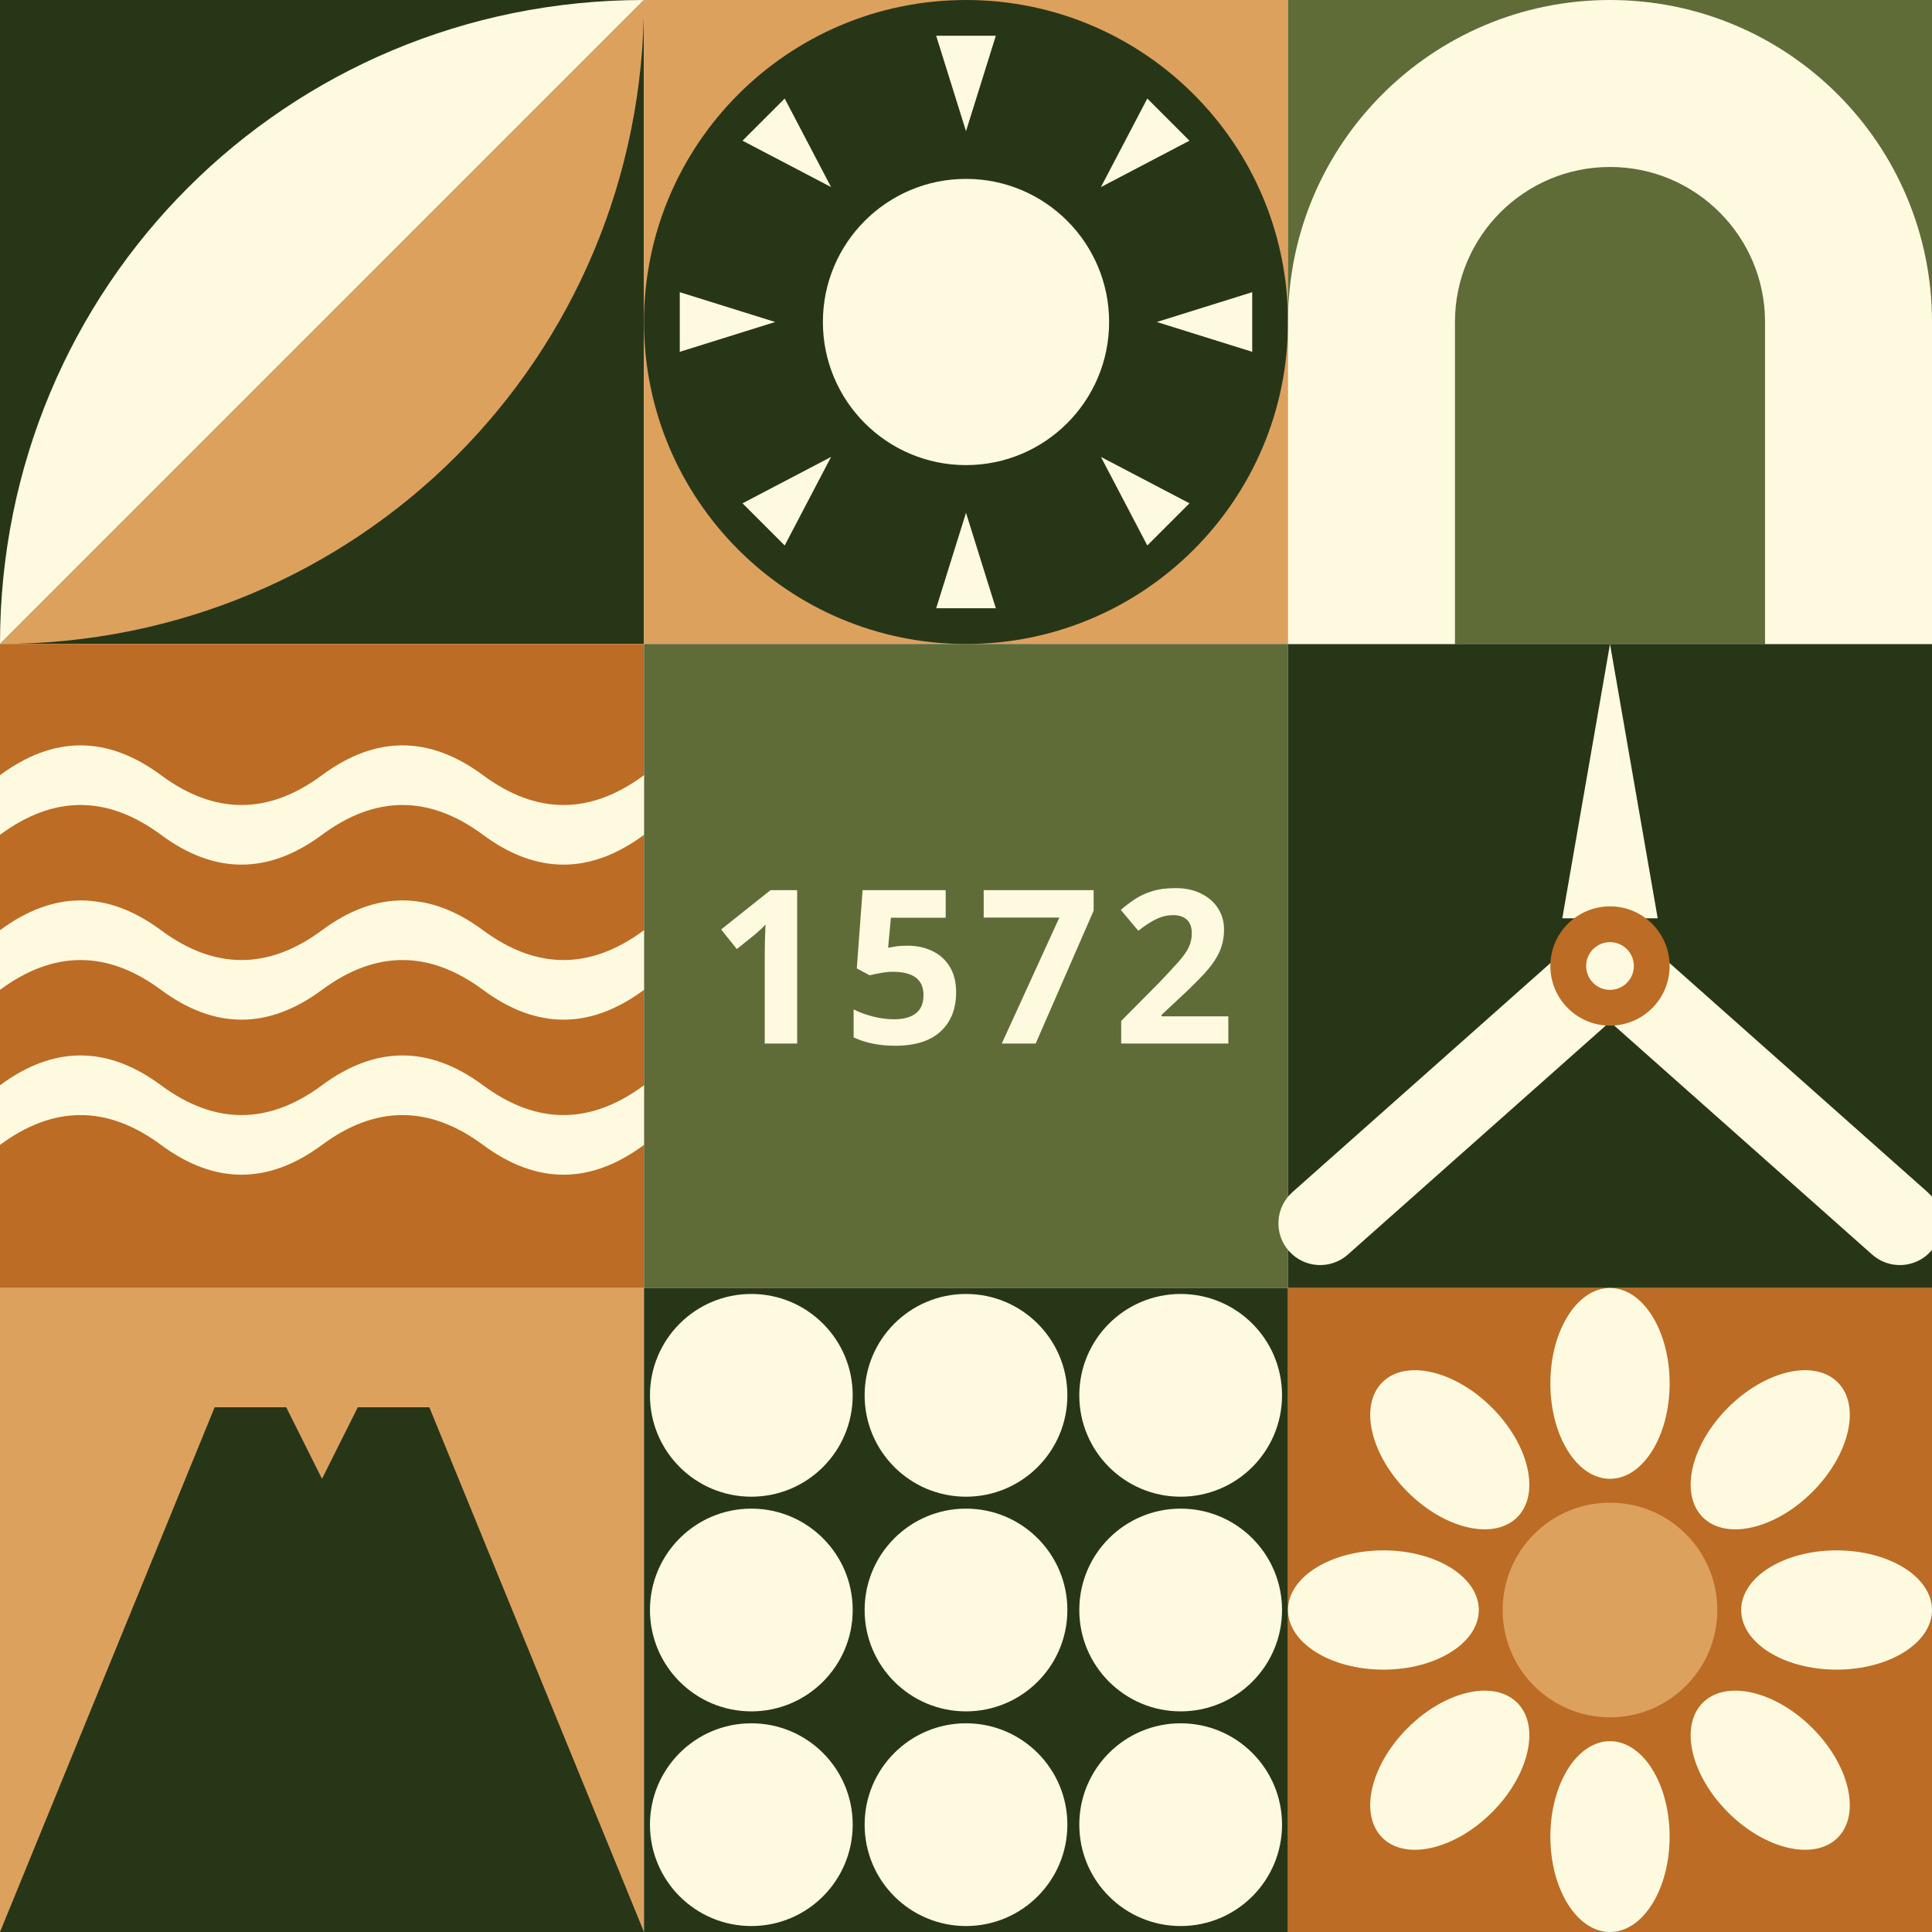
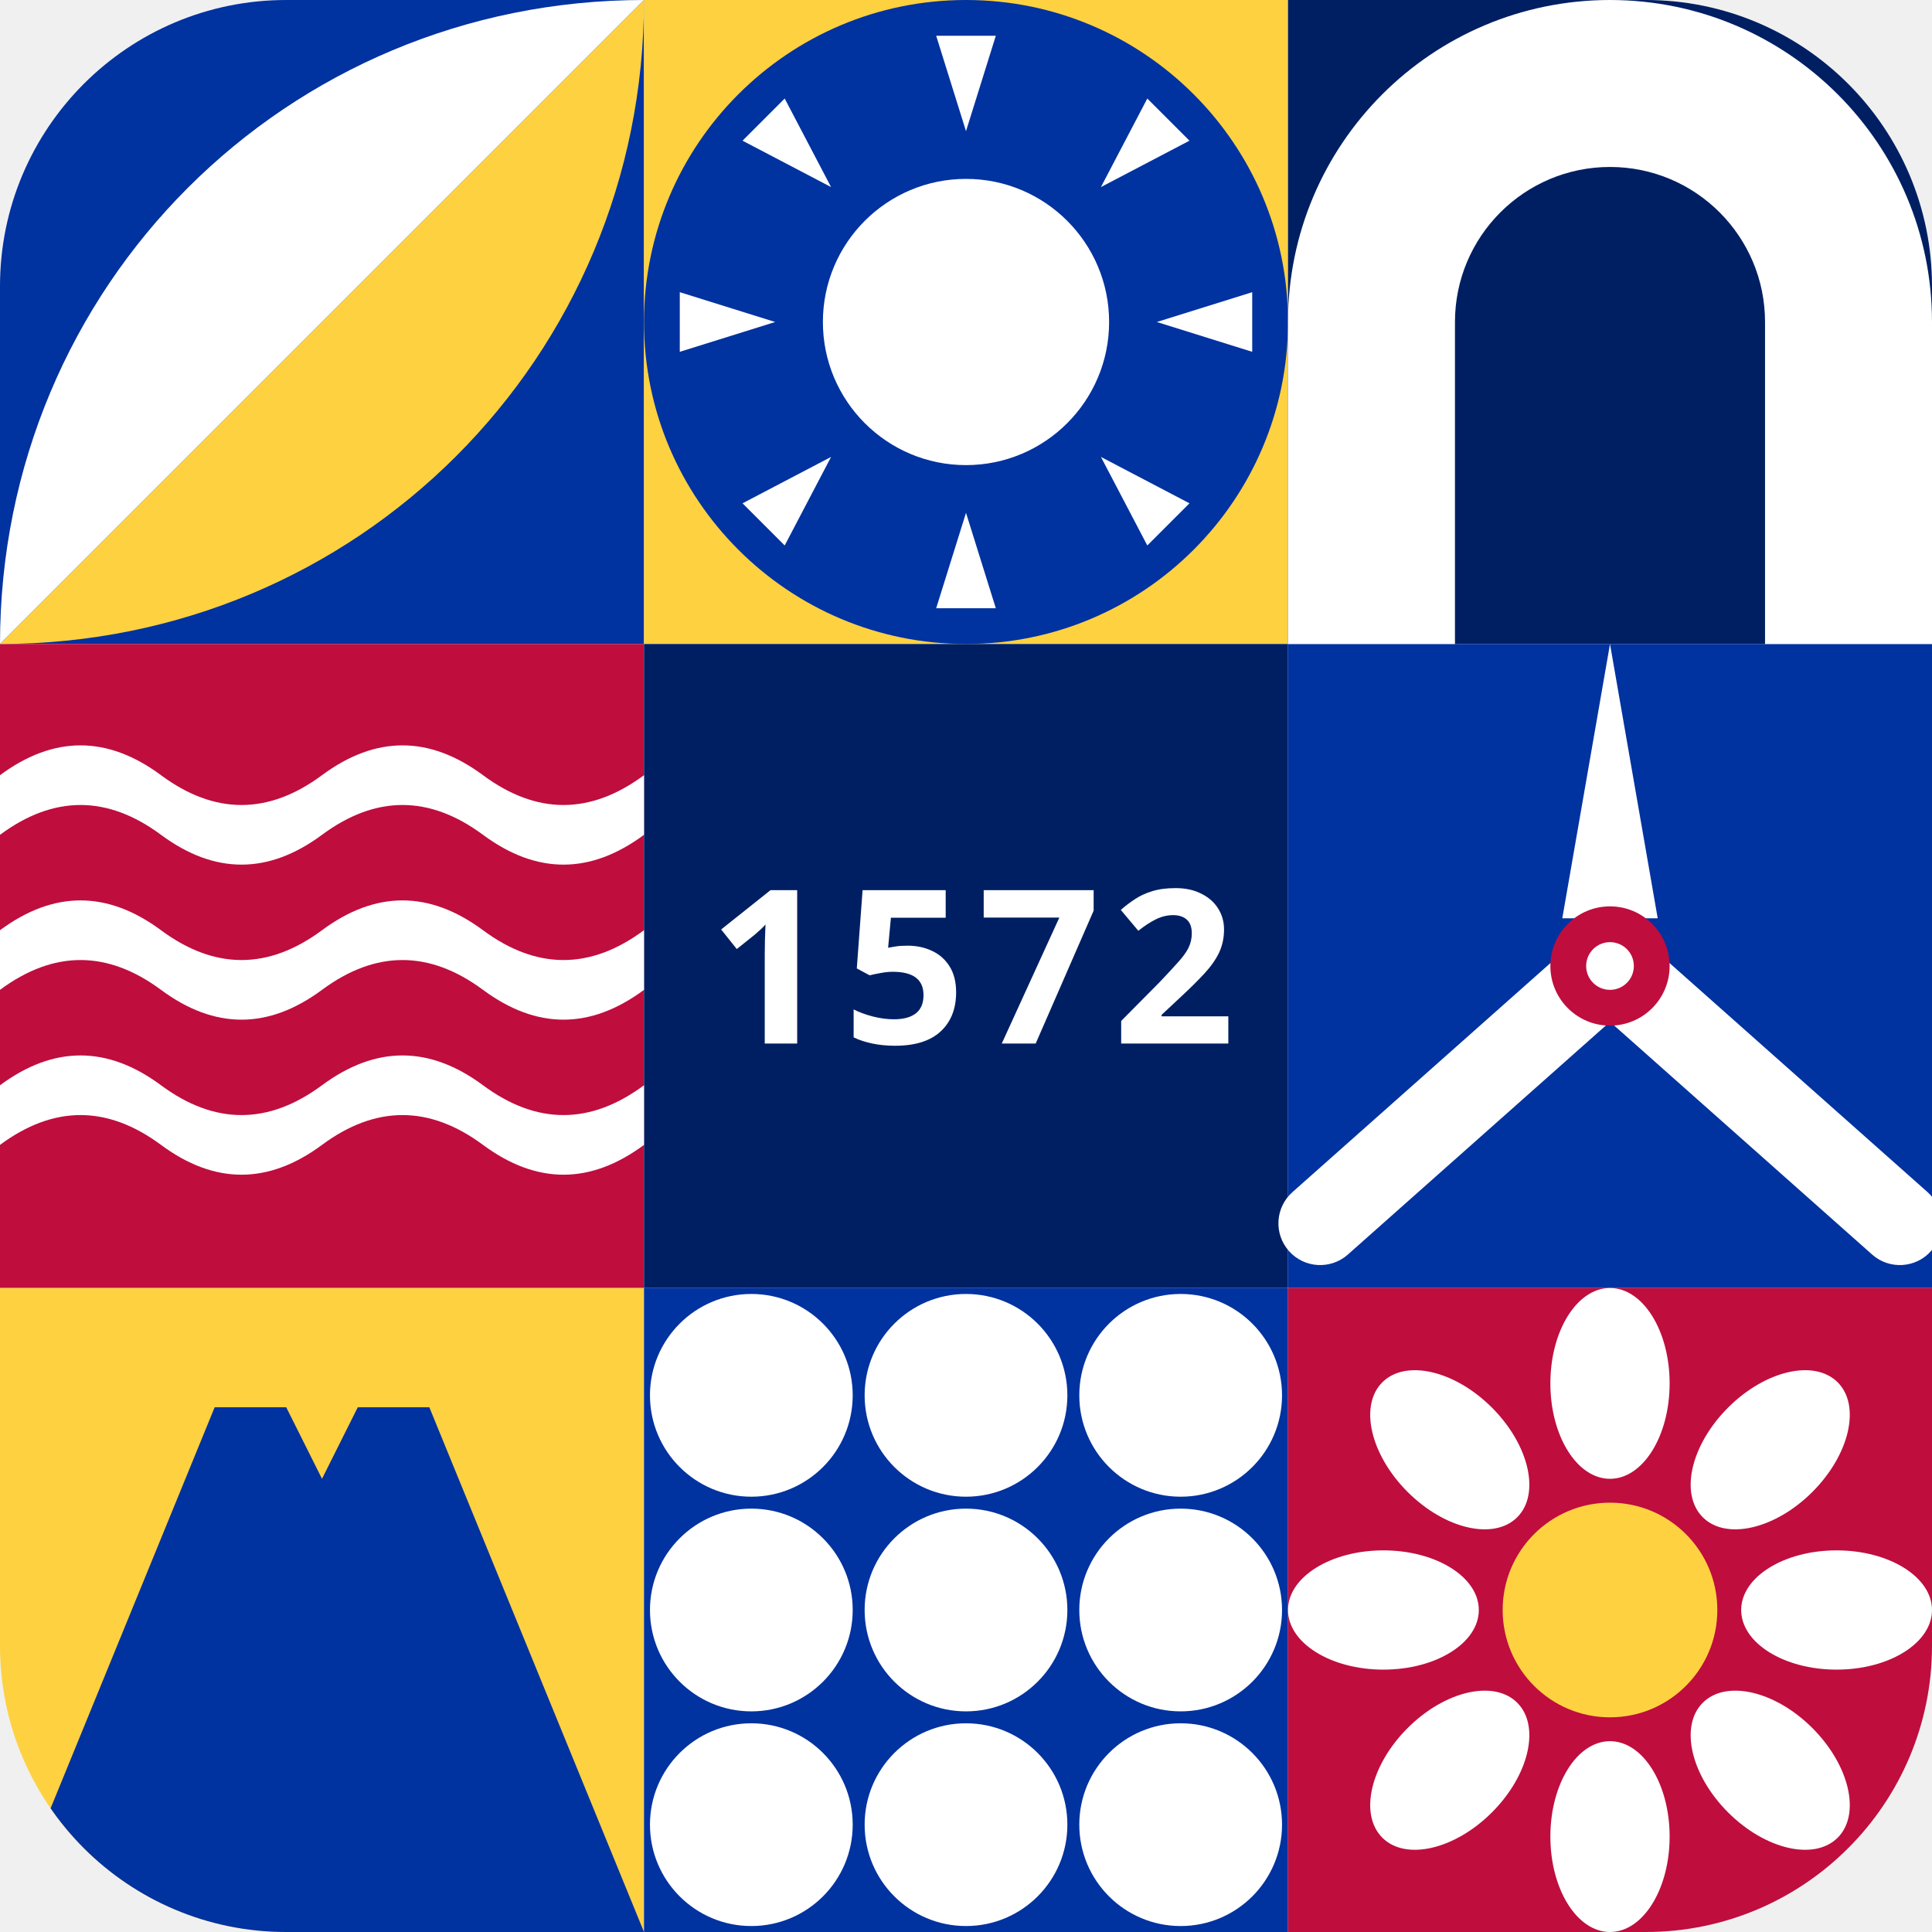
<svg xmlns="http://www.w3.org/2000/svg" viewBox="6 6 162 162" width="162" height="162" role="img" aria-label="Better Taal Batangas, 1572">
  <defs>
    <g id="s1">
-       <path fill="#fefae0" d="M0 54 C0 24 24 0 54 0 Z" />
-       <path fill="#dda15e" d="M54 0 C54 30 30 54 0 54 Z" />
+       <path fill="#ffffff" d="M0 54 C0 24 24 0 54 0 Z" />
+       <path fill="#fed141" d="M54 0 C54 30 30 54 0 54 Z" />
    </g>
    <g id="s2" transform="translate(27 27)">
-       <circle r="27" fill="#283618" />
-       <circle r="12" fill="#fefae0" />
-       <g fill="#fefae0">
+       <circle r="27" fill="#0032a0" />
+       <circle r="12" fill="#ffffff" />
+       <g fill="#ffffff">
        <path d="M-2.5 -24 L2.5 -24 L0 -16 Z" />
        <path transform="rotate(45)" d="M-2.5 -24 L2.5 -24 L0 -16 Z" />
        <path transform="rotate(90)" d="M-2.5 -24 L2.5 -24 L0 -16 Z" />
        <path transform="rotate(135)" d="M-2.5 -24 L2.5 -24 L0 -16 Z" />
        <path transform="rotate(180)" d="M-2.5 -24 L2.5 -24 L0 -16 Z" />
        <path transform="rotate(225)" d="M-2.5 -24 L2.5 -24 L0 -16 Z" />
        <path transform="rotate(270)" d="M-2.5 -24 L2.5 -24 L0 -16 Z" />
        <path transform="rotate(315)" d="M-2.5 -24 L2.5 -24 L0 -16 Z" />
      </g>
    </g>
    <g id="s3">
-       <path fill="#fefae0" fill-rule="evenodd" d="M0 54 V27 A27 27 0 0 1 54 27 V54 Z M14 54 V27 A13 13 0 0 1 40 27 V54 Z" />
+       <path fill="#ffffff" fill-rule="evenodd" d="M0 54 V27 A27 27 0 0 1 54 27 V54 Z M14 54 V27 A13 13 0 0 1 40 27 V54 Z" />
    </g>
    <g id="s4">
-       <path fill="#fefae0" d="M0 0 H17 V17 H0 Z M18.5 0 H35.5 V17 H18.5 Z M37 0 H54 V17 H37 Z M0 18.5 H17 V35.5 H0 Z M18.5 18.5 H35.5 V35.5 H18.5 Z M37 18.5 H54 V35.5 H37 Z M0 37 H17 V54 H0 Z M18.5 37 H35.5 V54 H18.5 Z M37 37 H54 V54 H37 Z" />
+       <path fill="#ffffff" d="M0 0 H17 V17 H0 Z M18.5 0 H35.5 V17 H18.5 Z M37 0 H54 V17 H37 Z M0 18.5 H17 V35.5 H0 Z M18.5 18.5 H35.5 V35.5 H18.5 Z M37 18.5 H54 V35.5 H37 Z M0 37 H17 V54 H0 Z M18.5 37 H35.5 V54 H18.5 Z M37 37 H54 V54 H37 Z" />
    </g>
    <g id="s5">
-       <path fill="#283618" d="M0 54 L18 10 H24 L27 16 L30 10 H36 L54 54 Z" />
+       <path fill="#0032a0" d="M0 54 L18 10 H24 L27 16 L30 10 H36 L54 54 Z" />
    </g>
-     <g id="s6" fill="#fefae0">
+     <g id="s6" fill="#ffffff">
      <path d="M0 11 q6.75 -5 13.5 0 t13.5 0 t13.5 0 t13.5 0 V16 q-6.75 5 -13.5 0 t-13.5 0 t-13.5 0 t-13.5 0 Z" />
      <path d="M0 24 q6.75 -5 13.5 0 t13.5 0 t13.5 0 t13.5 0 V29 q-6.75 5 -13.5 0 t-13.5 0 t-13.5 0 t-13.5 0 Z" />
      <path d="M0 37 q6.75 -5 13.5 0 t13.5 0 t13.5 0 t13.5 0 V42 q-6.75 5 -13.5 0 t-13.5 0 t-13.5 0 t-13.5 0 Z" />
    </g>
    <g id="s7">
-       <g fill="#fefae0">
+       <g fill="#ffffff">
        <path d="M27 0 L31 23 H23 Z" />
        <rect x="0" y="-3.5" width="36" height="7" rx="3.5" transform="translate(27 27) rotate(138.4)" />
        <rect x="0" y="-3.5" width="36" height="7" rx="3.5" transform="translate(27 27) rotate(41.6)" />
      </g>
-       <circle cx="27" cy="27" r="5" fill="#bc6c25" />
-       <circle cx="27" cy="27" r="2" fill="#fefae0" />
+       <circle cx="27" cy="27" r="5" fill="#bf0d3e" />
+       <circle cx="27" cy="27" r="2" fill="#ffffff" />
    </g>
    <g id="s8" transform="translate(27 27)">
-       <g fill="#fefae0">
+       <g fill="#ffffff">
        <ellipse cy="-19" rx="5" ry="8" />
        <ellipse cy="-19" rx="5" ry="8" transform="rotate(45)" />
        <ellipse cy="-19" rx="5" ry="8" transform="rotate(90)" />
        <ellipse cy="-19" rx="5" ry="8" transform="rotate(135)" />
        <ellipse cy="-19" rx="5" ry="8" transform="rotate(180)" />
        <ellipse cy="-19" rx="5" ry="8" transform="rotate(225)" />
        <ellipse cy="-19" rx="5" ry="8" transform="rotate(270)" />
        <ellipse cy="-19" rx="5" ry="8" transform="rotate(315)" />
      </g>
-       <circle r="9" fill="#dda15e" />
+       <circle r="9" fill="#fed141" />
    </g>
-     <g id="s9" fill="#fefae0">
+     <g id="s9" fill="#ffffff">
      <circle cx="9" cy="9" r="8.5" />
      <circle cx="27" cy="9" r="8.5" />
      <circle cx="45" cy="9" r="8.5" />
      <circle cx="9" cy="27" r="8.5" />
      <circle cx="27" cy="27" r="8.5" />
      <circle cx="45" cy="27" r="8.5" />
      <circle cx="9" cy="45" r="8.5" />
      <circle cx="27" cy="45" r="8.5" />
      <circle cx="45" cy="45" r="8.5" />
    </g>
    <g id="s10">
-       <path fill="#283618" d="M27 0 A27 27 0 0 1 0 27 L0 0 Z" />
-       <path fill="#fefae0" d="M27 0 A27 27 0 0 0 54 27 L54 0 Z" />
-       <path fill="#fefae0" d="M27 54 A27 27 0 0 0 0 27 L0 54 Z" />
-       <path fill="#283618" d="M27 54 A27 27 0 0 1 54 27 L54 54 Z" />
+       <path fill="#0032a0" d="M27 0 A27 27 0 0 1 0 27 L0 0 Z" />
+       <path fill="#ffffff" d="M27 0 A27 27 0 0 0 54 27 L54 0 Z" />
+       <path fill="#ffffff" d="M27 54 A27 27 0 0 0 0 27 L0 54 Z" />
+       <path fill="#0032a0" d="M27 54 A27 27 0 0 1 54 27 L54 54 Z" />
    </g>
-     <g id="s11" fill="#fefae0">
+     <g id="s11" fill="#ffffff">
      <path d="M27 0 L18.5 17 H35.5 Z" />
      <path d="M17.5 19 H36.5 L44.5 35 H9.5 Z" />
      <path d="M8.5 37 H45.5 L54 54 H0 Z" />
    </g>
-     <g id="s12" fill="#fefae0">
+     <g id="s12" fill="#ffffff">
      <path d="M0 18 L13.5 8 L27 18 L40.5 8 L54 18 V23 L40.5 13 L27 23 L13.5 13 L0 23 Z" />
      <path d="M0 32 L13.5 22 L27 32 L40.5 22 L54 32 V37 L40.5 27 L27 37 L13.5 27 L0 37 Z" />
      <path d="M0 46 L13.5 36 L27 46 L40.5 36 L54 46 V51 L40.5 41 L27 51 L13.5 41 L0 51 Z" />
    </g>
    <g id="s13" transform="translate(27 27) rotate(-45)">
-       <path fill="#fefae0" fill-rule="evenodd" d="M-28 -6.5 H28 A6.5 6.5 0 0 1 28 6.5 H-28 A6.5 6.5 0 0 1 -28 -6.5 Z M-20 -1.4 H20 V1.4 H-20 Z M-27 -1.8 A1.8 1.8 0 1 0 -26.99 -1.8 Z M27 -1.8 A1.8 1.8 0 1 0 27.01 -1.8 Z" />
+       <path fill="#ffffff" fill-rule="evenodd" d="M-28 -6.5 H28 A6.5 6.5 0 0 1 28 6.5 H-28 A6.5 6.5 0 0 1 -28 -6.5 Z M-20 -1.4 H20 V1.4 H-20 Z M-27 -1.8 A1.8 1.8 0 1 0 -26.99 -1.8 Z M27 -1.8 A1.8 1.8 0 1 0 27.01 -1.8 Z" />
    </g>
    <g id="tname" font-family="Manrope, sans-serif" font-weight="700" font-size="13" letter-spacing="1.2" text-anchor="middle">
      <text x="54.6" y="24">BETTER TAAL</text>
      <text x="54.6" y="41">BATANGAS</text>
    </g>
    <g id="tyear" font-family="Manrope, sans-serif" font-weight="700" font-size="18" letter-spacing="1" text-anchor="middle">
      <text x="27.5" y="33.5">1572</text>
    </g>
+     <clipPath id="btb-round">
+       <rect x="6" y="6" width="162" height="162" rx="24" />
+     </clipPath>
  </defs>
-   <rect x="6" y="6" width="54" height="54" fill="#283618" />
-   <rect x="60" y="6" width="54" height="54" fill="#dda15e" />
-   <rect x="114" y="6" width="54" height="54" fill="#606c38" />
-   <rect x="6" y="60" width="54" height="54" fill="#bc6c25" />
-   <rect x="60" y="60" width="54" height="54" fill="#606c38" />
-   <rect x="114" y="60" width="54" height="54" fill="#283618" />
-   <rect x="6" y="114" width="54" height="54" fill="#dda15e" />
-   <rect x="60" y="114" width="54" height="54" fill="#283618" />
-   <rect x="114" y="114" width="54" height="54" fill="#bc6c25" />
-   <use href="#s1" transform="translate(6 6)" />
-   <use href="#s2" transform="translate(60 6)" />
-   <use href="#s3" transform="translate(114 6)" />
-   <use href="#s6" transform="translate(6 60)" />
-   <use href="#s7" transform="translate(114 60)" />
-   <use href="#s5" transform="translate(6 114)" />
-   <use href="#s9" transform="translate(60 114)" />
-   <use href="#s8" transform="translate(114 114)" />
-   <g fill="#fefae0">
-     <use href="#tyear" transform="translate(60 60)" />
+   <g clip-path="url(#btb-round)">
+     <rect x="6" y="6" width="54" height="54" fill="#0032a0" />
+     <rect x="60" y="6" width="54" height="54" fill="#fed141" />
+     <rect x="114" y="6" width="54" height="54" fill="#001f63" />
+     <rect x="6" y="60" width="54" height="54" fill="#bf0d3e" />
+     <rect x="60" y="60" width="54" height="54" fill="#001f63" />
+     <rect x="114" y="60" width="54" height="54" fill="#0032a0" />
+     <rect x="6" y="114" width="54" height="54" fill="#fed141" />
+     <rect x="60" y="114" width="54" height="54" fill="#0032a0" />
+     <rect x="114" y="114" width="54" height="54" fill="#bf0d3e" />
+     <use href="#s1" transform="translate(6 6)" />
+     <use href="#s2" transform="translate(60 6)" />
+     <use href="#s3" transform="translate(114 6)" />
+     <use href="#s6" transform="translate(6 60)" />
+     <use href="#s7" transform="translate(114 60)" />
+     <use href="#s5" transform="translate(6 114)" />
+     <use href="#s9" transform="translate(60 114)" />
+     <use href="#s8" transform="translate(114 114)" />
+     <g fill="#ffffff">
+       <use href="#tyear" transform="translate(60 60)" />
+     </g>
  </g>
</svg>
